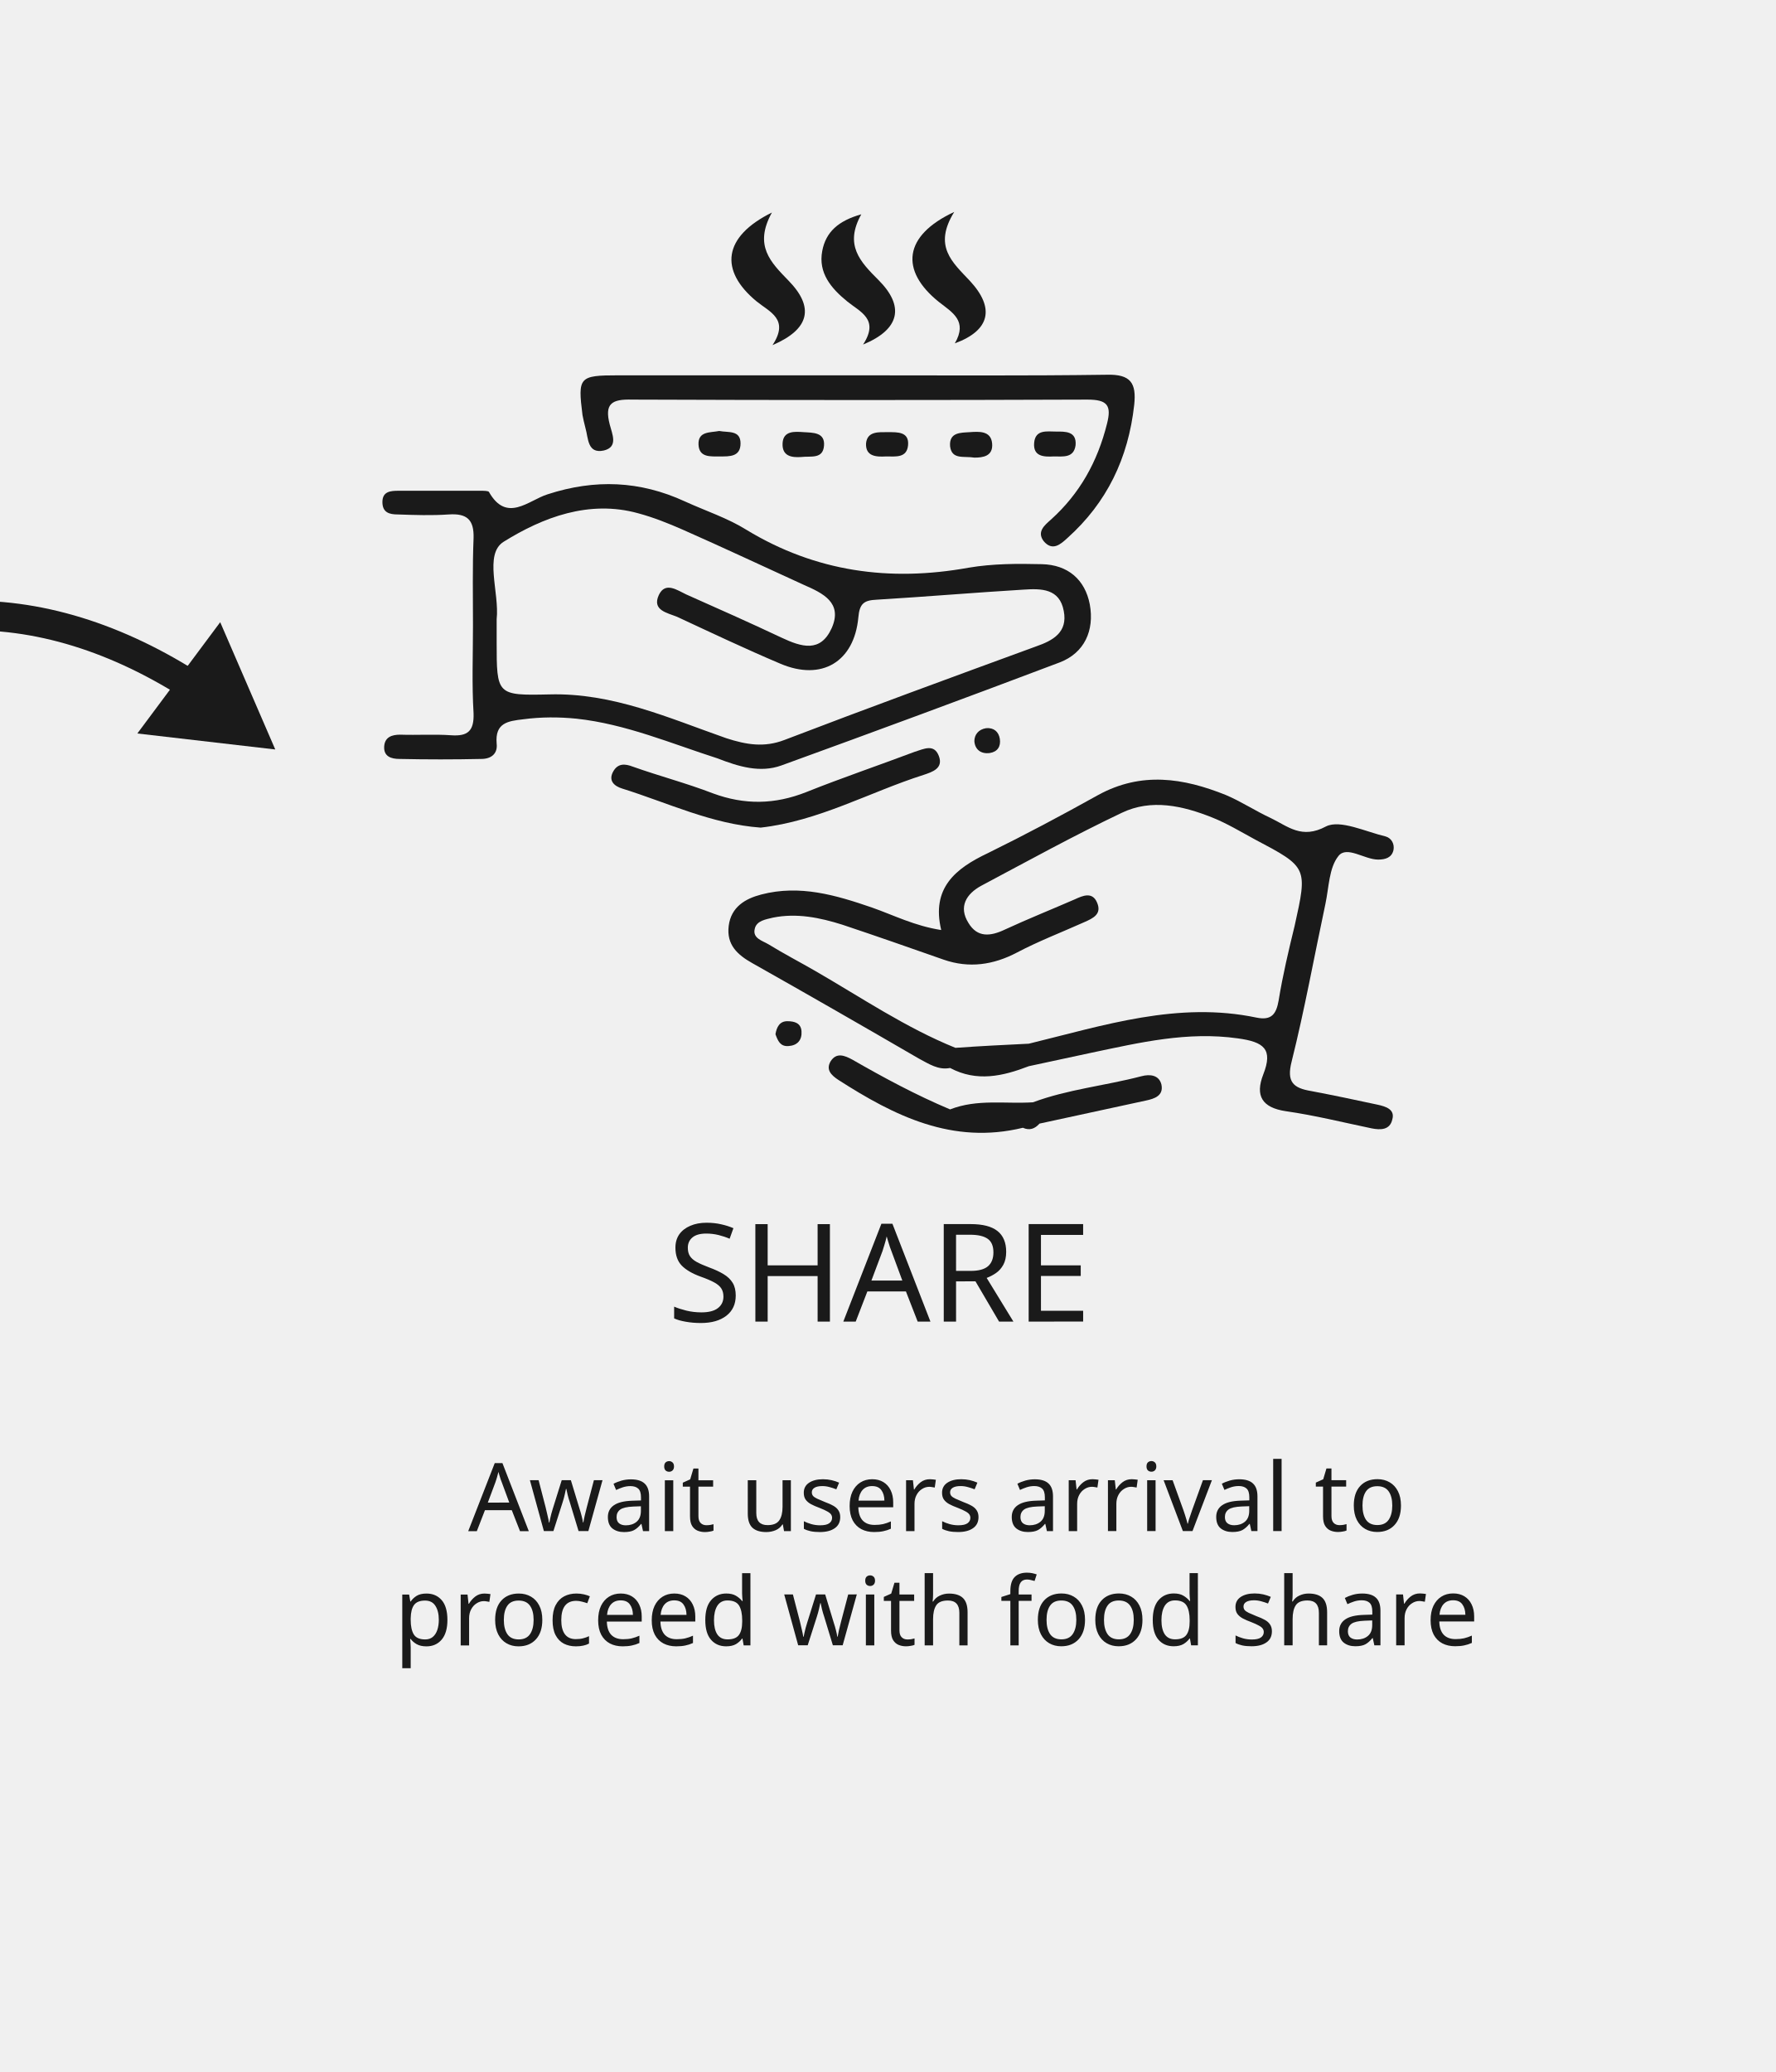
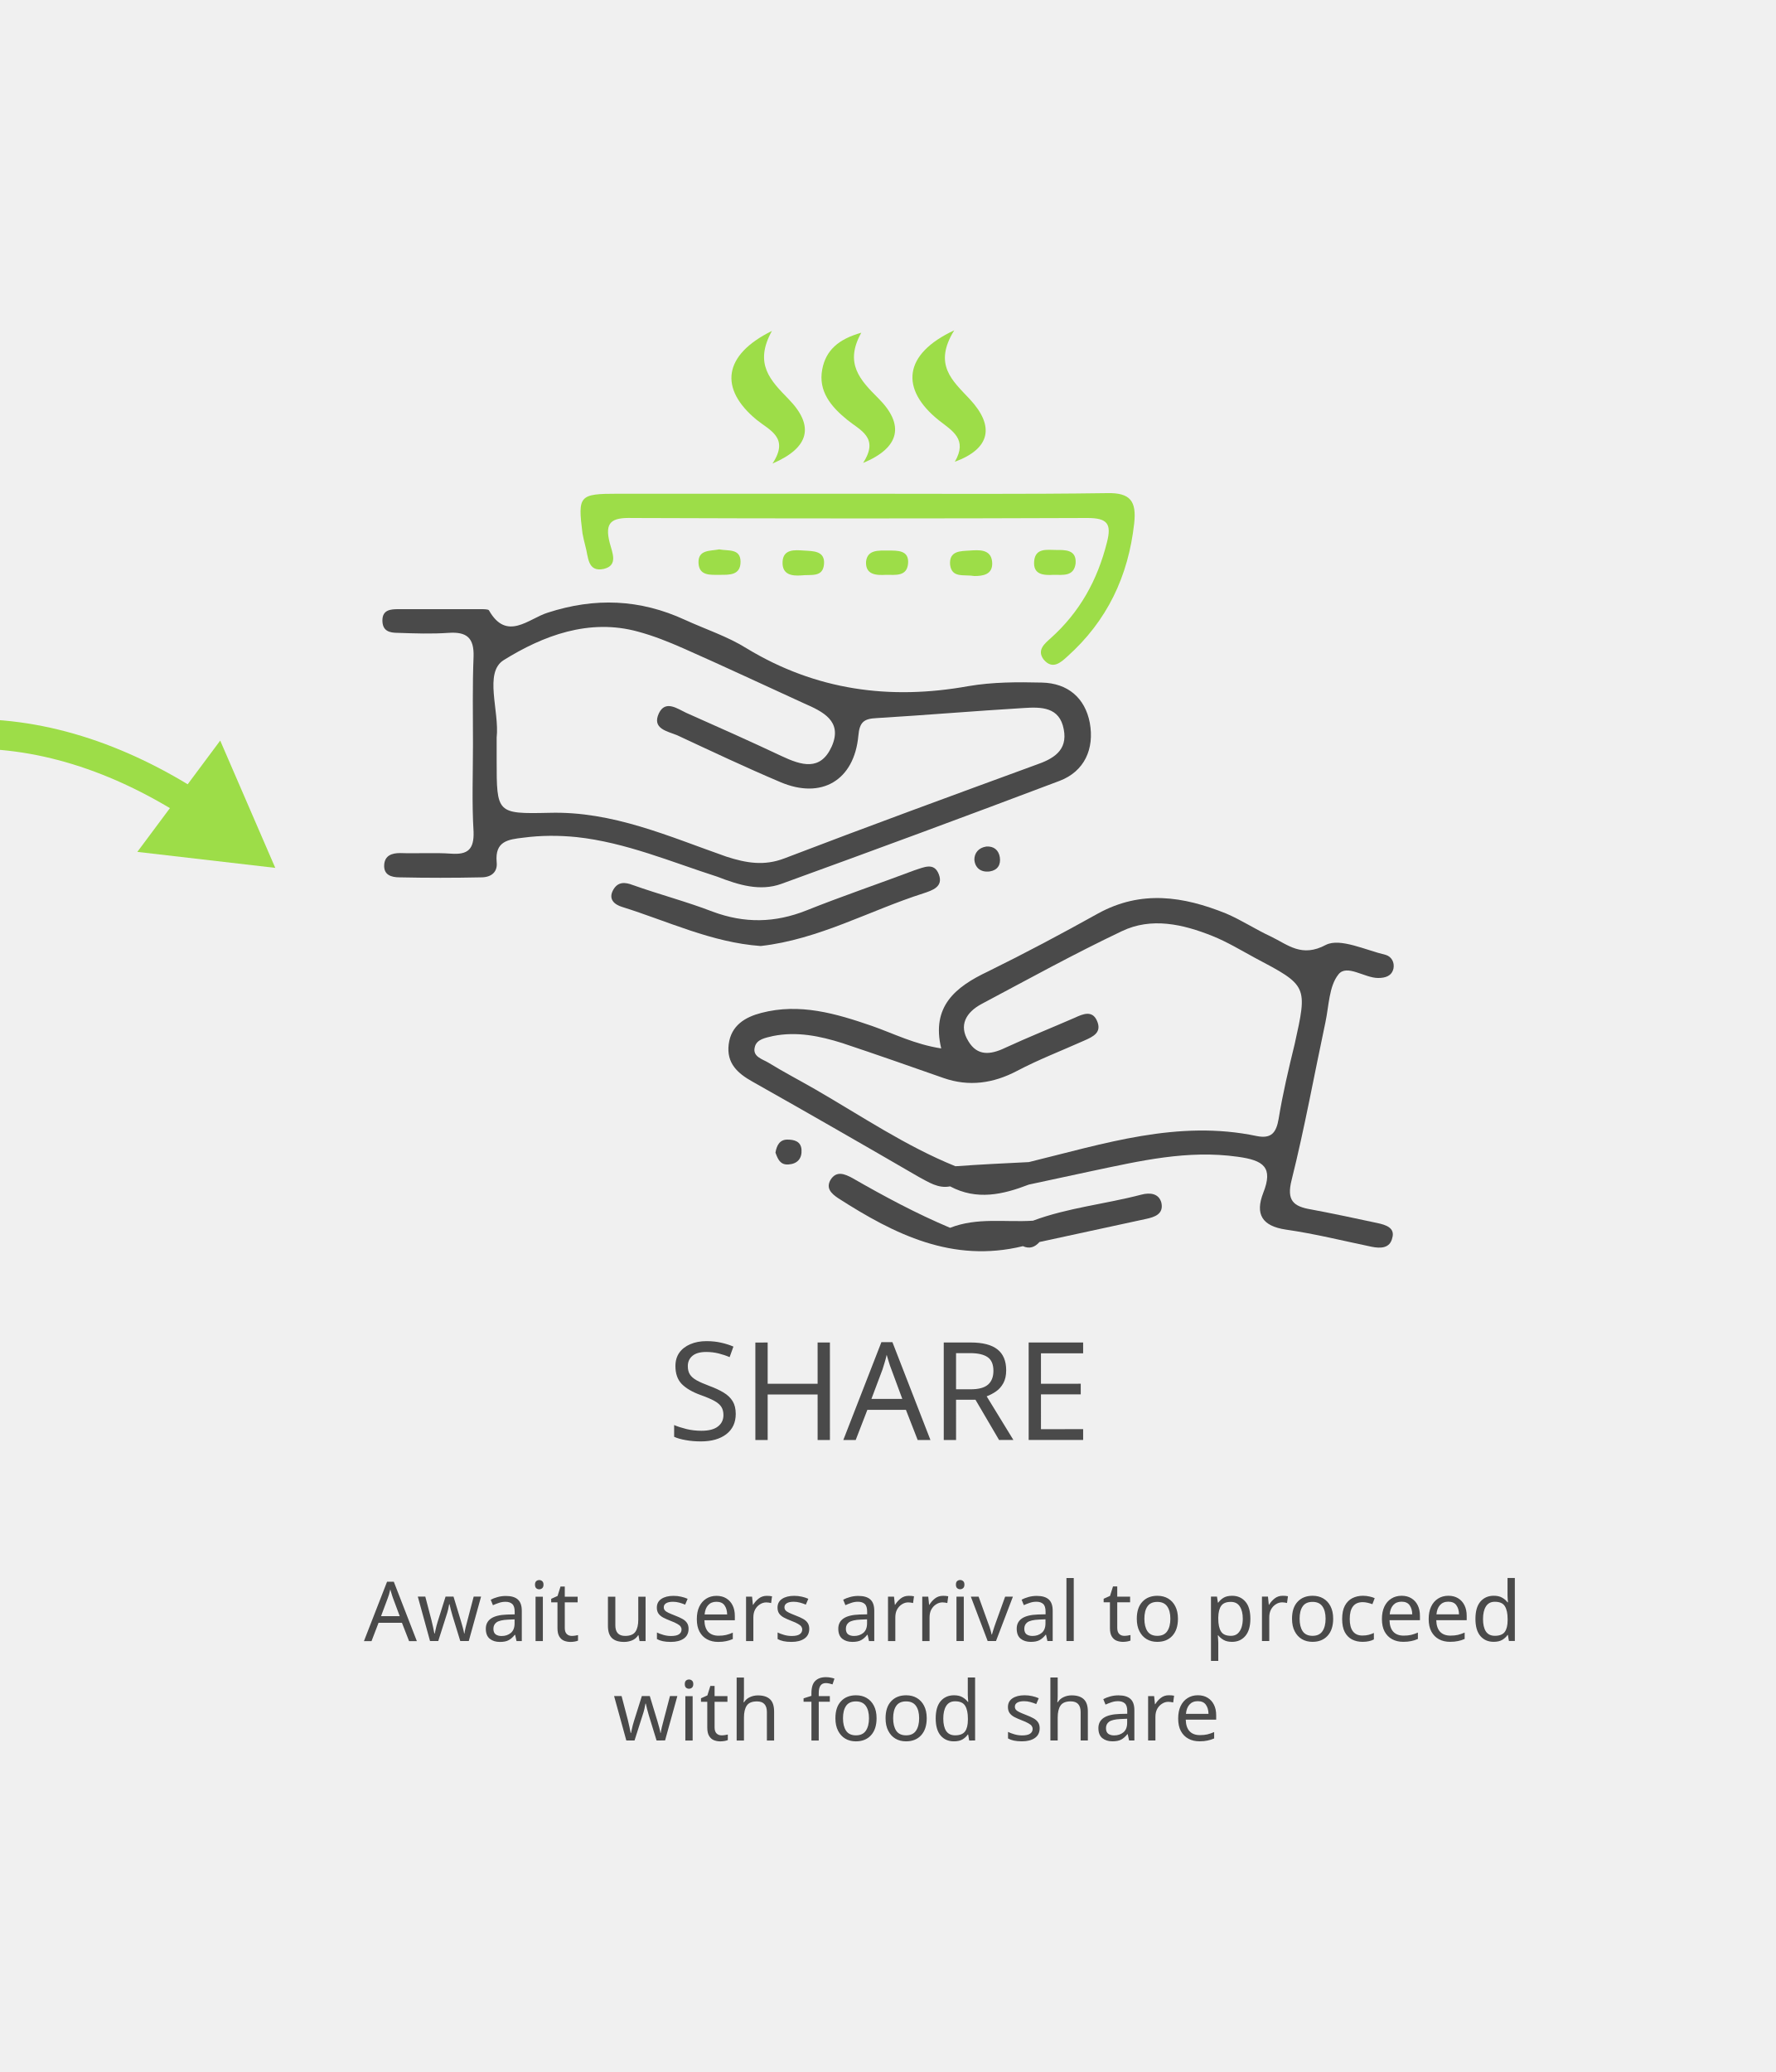
<svg xmlns="http://www.w3.org/2000/svg" version="1.1" x="0px" y="0px" viewBox="0 0 300 350" style="enable-background:new 0 0 300 350;" xml:space="preserve">
  <style type="text/css">
	.st0{fill:#99CC33;}
	.st1{fill:#9DDD48;}
	.st2{fill:#D9E021;}
	.st3{fill:#8CC63F;}
	.st4{fill:url(#SVGID_1_);}
	.st5{fill:url(#SVGID_2_);}
	.st6{fill:url(#SVGID_3_);}
	.st7{fill:url(#SVGID_4_);}
	.st8{fill:url(#SVGID_5_);}
	.st9{fill:#FEFEFE;}
	.st10{fill:url(#SVGID_6_);}
	.st11{fill:#669900;}
	.st12{fill:#EDEFFD;}
	.st13{fill:url(#SVGID_7_);}
	.st14{fill:url(#SVGID_8_);}
	.st15{fill:url(#SVGID_9_);}
	.st16{fill:url(#SVGID_10_);}
	.st17{fill:url(#SVGID_11_);}
	.st18{fill:url(#SVGID_12_);}
	.st19{fill:url(#SVGID_13_);}
	.st20{fill:url(#SVGID_14_);}
	.st21{fill:url(#SVGID_15_);}
	.st22{fill:url(#SVGID_16_);}
	.st23{fill:url(#SVGID_17_);}
	.st24{fill:url(#SVGID_18_);}
	.st25{fill:url(#SVGID_19_);}
	.st26{fill:url(#SVGID_20_);}
	.st27{fill:url(#SVGID_21_);}
	.st28{fill:url(#SVGID_22_);}
	.st29{fill:url(#SVGID_23_);}
	.st30{fill:url(#SVGID_24_);}
	.st31{fill:url(#SVGID_25_);}
	.st32{fill:url(#SVGID_26_);}
	.st33{fill:#7A88C2;}
	.st34{fill:#333349;}
	.st35{fill:#FDFDFD;}
	.st36{fill:#333333;}
	.st37{fill:none;stroke:#4D4D4D;stroke-width:4;stroke-linecap:round;stroke-linejoin:round;stroke-miterlimit:10;}
- 	.st38{fill:none;stroke:#1A1A1A;stroke-width:5;stroke-linecap:round;stroke-miterlimit:10;}
- 	.st39{fill:#1A1A1A;}
- 	.st40{opacity:0.44;fill:#FFFFFF;stroke:#000000;stroke-width:0.5;stroke-miterlimit:10;}
+ 	.st38{fill:none;stroke:#9DDD48;stroke-width:5;stroke-linecap:round;stroke-miterlimit:10;}
+ 	.st39{opacity:0.44;fill:#FFFFFF;stroke:#000000;stroke-width:0.5;stroke-miterlimit:10;}
+ 	.st40{fill:#4A4A4A;}
	.st41{fill:none;}
	.st42{font-family:'CirceRounded-Bold';}
	.st43{font-size:23.061px;}
- 	.st44{font-family:'CirceRounded-Light';}
- 	.st45{font-size:16.042px;}
- 	.st46{fill:none;stroke:#1A1A1A;stroke-width:4;stroke-linecap:round;stroke-linejoin:round;stroke-miterlimit:10;}
+ 	.st44{font-family:'CirceRounded-Regular';}
+ 	.st45{font-size:14px;}
+ 	.st46{fill:none;stroke:#4A4A4A;stroke-width:4;stroke-linecap:round;stroke-linejoin:round;stroke-miterlimit:10;}
	.st47{stroke:#000000;stroke-width:4;stroke-linecap:round;stroke-linejoin:round;stroke-miterlimit:10;}
	.st48{fill:none;stroke:#000000;stroke-width:4;stroke-linecap:round;stroke-linejoin:round;stroke-miterlimit:10;}
- 	.st49{fill:#1A1A1A;stroke:#000000;stroke-width:4;stroke-linecap:round;stroke-linejoin:round;stroke-miterlimit:10;}
+ 	.st49{fill:#4A4A4A;stroke:#4A4A4A;stroke-width:4;stroke-linecap:round;stroke-linejoin:round;stroke-miterlimit:10;}
</style>
  <g id="Layer_1">
    <g>
      <g>
-         <path class="st38" d="M-47.1,121.6c25.6-22.7,53.9-22.4,80.2-5.3" />
+         <path class="st38" d="M-47.1,141.6c25.6-22.7,53.9-22.4,80.2-5.3" />
        <g>
-           <polygon class="st39" points="23.2,123.9 46.5,126.6 37.2,105.1     " />
+           <polygon class="st1" points="23.2,143.9 46.5,146.6 37.2,125.1     " />
        </g>
      </g>
    </g>
  </g>
  <g id="Layer_2">
</g>
  <g id="Layer_3">
</g>
  <g id="Layer_4">
-     <rect x="34.2" y="207.1" class="st41" width="231.6" height="32" />
-     <text transform="matrix(1 -1.212154e-04 1.212154e-04 1 112.7106 223.2475)" class="st39 st42 st43">SHARE</text>
-     <g>
-       <path class="st39" d="M132,129.3c15.7-5.7,31.4-11.5,47-17.4c4.2-1.6,5.9-5.4,5.1-9.8c-0.8-4.2-3.7-6.7-8.1-6.8    c-4.1-0.1-8.3-0.1-12.4,0.6c-13.3,2.4-25.8,0.7-37.5-6.4c-3.2-2-6.9-3.2-10.4-4.8c-7.6-3.5-15.2-3.8-23.2-1.2    c-3.2,1-6.9,4.9-9.9-0.4c-0.1-0.2-0.9-0.2-1.4-0.2c-4.6,0-9.2,0-13.9,0c-1.3,0-2.7,0.1-2.7,1.9c0,1.8,1.2,2.1,2.6,2.1    c2.9,0.1,5.7,0.2,8.6,0c3-0.2,4.3,0.8,4.2,4c-0.2,4.9-0.1,9.9-0.1,14.8c0,4.9-0.2,9.9,0.1,14.8c0.1,3-1,3.9-3.8,3.7    c-2.8-0.2-5.7,0-8.6-0.1c-1.4,0-2.6,0.4-2.7,2c-0.1,1.7,1.2,2.1,2.6,2.1c4.6,0.1,9.2,0.1,13.8,0c1.7,0,2.8-0.9,2.6-2.6    c-0.3-3.5,1.9-3.8,4.5-4.1c3-0.4,6-0.4,9-0.1c8.3,0.9,16,4.2,23.8,6.7C124.8,129.5,128.4,130.6,132,129.3z M92.8,117.3    c-8.9,0.2-8.9,0.1-8.9-8.9c0-1.3,0-2.6,0-3.8c0.5-4.5-2.2-11,1.2-13.1c6.6-4.1,14.4-7.1,22.7-4.8c2.6,0.7,5.1,1.7,7.6,2.8    c6.8,3,13.6,6.2,20.4,9.3c3.2,1.4,6.6,3,4.7,7.3c-1.9,4.2-5.1,3.2-8.5,1.6c-5.3-2.5-10.7-4.9-16.1-7.3c-1.5-0.7-3.5-2.2-4.6,0.1    c-1.2,2.6,1.4,3,3.1,3.7c5.8,2.7,11.5,5.4,17.4,7.9c7,3,12.5-0.3,13.2-7.8c0.2-2.4,1-2.9,3.1-3c8.3-0.5,16.5-1.2,24.8-1.7    c3-0.2,6.1-0.2,6.8,3.6c0.7,3.6-1.8,5-4.7,6c-14.2,5.2-28.4,10.4-42.5,15.8c-3.4,1.3-6.4,0.8-9.8-0.3    C113,121.3,103.5,117,92.8,117.3z" />
-       <path class="st39" d="M232.7,186.6c-3.7-0.8-7.5-1.6-11.2-2.3c-3-0.5-4.2-1.5-3.3-5c2.2-8.8,3.8-17.7,5.7-26.6    c0.6-2.8,0.6-6.1,2.2-8.1c1.4-1.8,4.4,0.6,6.7,0.6c1.2,0,2.3-0.3,2.6-1.6c0.2-1-0.3-2-1.3-2.3c-3.4-0.8-7.7-2.9-10.1-1.7    c-4.1,2.2-6.4,0-9.3-1.4c-2.6-1.2-5-2.8-7.6-3.9c-7.2-2.9-14.3-4-21.6,0c-6.1,3.4-12.3,6.7-18.6,9.8c-5.5,2.6-9.6,5.9-7.9,13    c-4.5-0.7-8-2.5-11.7-3.8c-6.1-2.1-12.2-3.9-18.7-2.2c-2.7,0.7-5.1,2.1-5.5,5.3c-0.4,3.2,1.5,4.9,4,6.3    c9.4,5.3,18.8,10.7,28.1,16.1c1.7,0.9,3.3,2,5.3,1.6c4.5,2.4,8.9,1.4,13.3-0.3c3.6-0.8,7.1-1.5,10.7-2.3    c8.1-1.7,16.1-3.6,24.6-2.4c4.4,0.6,6,1.8,4.3,6.1c-1.4,3.6-0.2,5.6,3.8,6.2c4.9,0.7,9.7,1.9,14.5,2.9c1.5,0.3,3.1,0.3,3.5-1.5    C235.7,187.4,234.1,186.9,232.7,186.6z M216,169c-0.4,2.3-1.2,3.4-3.7,2.9c-13.3-2.8-25.8,1.3-38.5,4.4v0    c-4.1,0.2-8.2,0.4-12.4,0.7c-8.4-3.4-15.9-8.5-23.7-13c-2.6-1.5-5.3-2.9-7.9-4.5c-1-0.6-2.7-1-2.3-2.6c0.3-1.4,1.9-1.6,3.1-1.9    c4-0.8,7.9,0,11.7,1.2c5.7,1.9,11.4,3.9,17.1,5.9c4.3,1.5,8.4,0.9,12.4-1.2c3.6-1.9,7.5-3.4,11.3-5.1c1.6-0.7,3.1-1.4,2.2-3.4    c-0.8-1.8-2.4-1.1-3.7-0.5c-3.9,1.7-7.9,3.3-11.8,5.1c-2.5,1.2-4.7,1.4-6.2-1.1c-1.7-2.7-0.4-4.9,2.2-6.3    c7.9-4.2,15.7-8.5,23.7-12.3c5-2.4,10.3-1.2,15.3,0.8c2.5,1,4.8,2.4,7.2,3.7c8.9,4.7,8.9,4.7,6.7,14.6    C217.7,160.5,216.7,164.7,216,169z" />
-       <path class="st39" d="M98.9,72.3c0.5,1.7,0.3,4.4,3.1,3.8c2.5-0.6,1.4-2.8,1-4.4c-0.9-3.5,0.3-4.3,3.8-4.2    c25.6,0.1,51.3,0.1,76.9,0c3.4,0,4.1,1,3.3,4.1c-1.6,6.4-4.6,11.8-9.5,16.2c-1,0.9-2.4,2-1.2,3.6c1.5,1.8,2.9,0.5,4-0.5    c6.7-6,10.3-13.5,11.3-22.5c0.4-3.7-0.6-5.2-4.6-5.1c-14,0.2-28,0.1-42,0.1c0,0,0,0,0,0c-13.5,0-27.1,0-40.6,0    c-6.6,0-6.8,0.3-6,6.7C98.5,70.7,98.7,71.5,98.9,72.3z" />
-       <path class="st39" d="M156,130.9c1.5-0.5,3.4-1.1,2.6-3.2c-0.8-2.1-2.5-1.2-4.1-0.7c-6.1,2.3-12.3,4.4-18.3,6.8    c-5.3,2.1-10.4,2.2-15.8,0.2c-4.4-1.7-9-2.9-13.5-4.5c-1.3-0.5-2.5-0.6-3.3,0.8c-0.9,1.6,0.2,2.5,1.5,2.9c7.7,2.4,15.1,6,23.4,6.6    C138.3,138.7,146.9,133.8,156,130.9z" />
-       <path class="st39" d="M143.1,50.9c2.2,1.8,5.5,3,2.7,7.3c6.3-2.6,7-6.5,2.6-10.9c-3.1-3.1-5.8-5.9-2.9-11.1c-3.9,1.1-6,3-6.6,6.2    C138.2,46.1,140.4,48.7,143.1,50.9z" />
-       <path class="st39" d="M158.6,51c2.3,1.8,4.9,3.2,2.7,7c6-2.2,6.8-6,2.5-10.6c-2.9-3.1-6.2-5.8-2.6-11.6    C152.6,39.8,152,45.7,158.6,51z" />
-       <path class="st39" d="M127.8,50.9c2.2,1.8,5.6,3,2.7,7.4c6.3-2.7,7.1-6.4,2.7-10.9c-3-3.1-5.9-5.9-2.8-11.5    C122.1,40,121.5,45.7,127.8,50.9z" />
-       <path class="st39" d="M192.8,181.8c-6.1,1.6-12.4,2.2-18.3,4.4c-4.7,0.3-9.4-0.6-14,1.2c-5.7-2.4-11.1-5.3-16.5-8.4    c-1.3-0.7-2.7-1.3-3.7,0.3c-0.8,1.4,0.1,2.3,1.3,3.1c9.5,6.1,19.3,11,31.2,8.1v0c1.1,0.5,2,0.2,2.8-0.7c6-1.3,12-2.6,18-3.9    c1.4-0.3,3-0.8,2.6-2.7C195.8,181.6,194.3,181.4,192.8,181.8z" />
-       <path class="st39" d="M178,77.1c1.6,0,3.4,0.3,3.7-1.9c0.2-2.4-1.8-2.3-3.3-2.3c-1.5,0-3.5-0.4-3.7,1.9    C174.5,77.1,176.3,77.2,178,77.1z" />
-       <path class="st39" d="M163.8,73c-1.5,0.1-3.5,0-3.3,2.4c0.3,2.3,2.3,1.6,4.1,1.9c1.4,0,3.2-0.2,3-2.4    C167.4,72.7,165.3,72.9,163.8,73z" />
-       <path class="st39" d="M132.2,74.9c-0.1,2.2,1.6,2.4,3.1,2.3c1.7-0.2,3.7,0.4,3.9-1.9c0.2-2.3-1.9-2.2-3.4-2.3    C134.3,72.9,132.3,72.7,132.2,74.9z" />
-       <path class="st39" d="M118,75.1c0.1,2.2,2,2,3.6,2c1.6,0,3.5,0.1,3.5-2.2c0-2.3-2.1-1.8-3.6-2.1C120,73.1,117.9,72.8,118,75.1z" />
-       <path class="st39" d="M146.3,74.9c-0.1,2.2,1.7,2.3,3.4,2.2c1.6,0,3.5,0.3,3.7-1.9c0.2-2.3-1.8-2.2-3.4-2.2    C148.5,73,146.5,72.8,146.3,74.9z" />
-       <path class="st39" d="M166.6,123c-1.3,0.2-2,1.1-2,2.2c0.1,1.4,1.1,2.2,2.6,2c1.3-0.2,1.9-1.1,1.7-2.4    C168.7,123.6,167.9,122.9,166.6,123z" />
-       <path class="st39" d="M133,172.5c-1.3,0-1.8,1-2,2.2c0.4,1.1,0.8,2.1,2.2,2c1.5-0.1,2.3-1,2.2-2.5    C135.3,172.8,134.2,172.5,133,172.5z" />
-     </g>
-     <rect x="56.3" y="247.4" class="st41" width="187.5" height="121.6" />
-     <text transform="matrix(1 -1.212154e-04 1.212154e-04 1 79.0956 258.6439)">
-       <tspan x="0" y="0" class="st39 st44 st45">Await users arrival to </tspan>
-       <tspan x="-12.5" y="19.3" class="st39 st44 st45">proceed with food share</tspan>
+     <rect x="34.2" y="227.1" class="st41" width="231.6" height="32" />
+     <text transform="matrix(1 -1.212154e-04 1.212154e-04 1 112.7106 243.2475)" class="st40 st42 st43">SHARE</text>
+     <path class="st40" d="M132,149.3c15.7-5.7,31.4-11.5,47-17.4c4.2-1.6,5.9-5.4,5.1-9.8c-0.8-4.2-3.7-6.7-8.1-6.8   c-4.1-0.1-8.3-0.1-12.4,0.6c-13.3,2.4-25.8,0.7-37.5-6.4c-3.2-2-6.9-3.2-10.4-4.8c-7.6-3.5-15.2-3.8-23.2-1.2   c-3.2,1-6.9,4.9-9.9-0.4c-0.1-0.2-0.9-0.2-1.4-0.2c-4.6,0-9.2,0-13.9,0c-1.3,0-2.7,0.1-2.7,1.9c0,1.8,1.2,2.1,2.6,2.1   c2.9,0.1,5.7,0.2,8.6,0c3-0.2,4.3,0.8,4.2,4c-0.2,4.9-0.1,9.9-0.1,14.8c0,4.9-0.2,9.9,0.1,14.8c0.1,3-1,3.9-3.8,3.7   c-2.8-0.2-5.7,0-8.6-0.1c-1.4,0-2.6,0.4-2.7,2c-0.1,1.7,1.2,2.1,2.6,2.1c4.6,0.1,9.2,0.1,13.8,0c1.7,0,2.8-0.9,2.6-2.6   c-0.3-3.5,1.9-3.8,4.5-4.1c3-0.4,6-0.4,9-0.1c8.3,0.9,16,4.2,23.8,6.7C124.8,149.5,128.4,150.6,132,149.3z M92.8,137.3   c-8.9,0.2-8.9,0.1-8.9-8.9c0-1.3,0-2.6,0-3.8c0.5-4.5-2.2-11,1.2-13.1c6.6-4.1,14.4-7.1,22.7-4.8c2.6,0.7,5.1,1.7,7.6,2.8   c6.8,3,13.6,6.2,20.4,9.3c3.2,1.4,6.6,3,4.7,7.3c-1.9,4.2-5.1,3.2-8.5,1.6c-5.3-2.5-10.7-4.9-16.1-7.3c-1.5-0.7-3.5-2.2-4.6,0.1   c-1.2,2.6,1.4,3,3.1,3.7c5.8,2.7,11.5,5.4,17.4,7.9c7,3,12.5-0.3,13.2-7.8c0.2-2.4,1-2.9,3.1-3c8.3-0.5,16.5-1.2,24.8-1.7   c3-0.2,6.1-0.2,6.8,3.6c0.7,3.6-1.8,5-4.7,6c-14.2,5.2-28.4,10.4-42.5,15.8c-3.4,1.3-6.4,0.8-9.8-0.3   C113,141.3,103.5,137,92.8,137.3z" />
+     <path class="st40" d="M232.7,206.6c-3.7-0.8-7.5-1.6-11.2-2.3c-3-0.5-4.2-1.5-3.3-5c2.2-8.8,3.8-17.7,5.7-26.6   c0.6-2.8,0.6-6.1,2.2-8.1c1.4-1.8,4.4,0.6,6.7,0.6c1.2,0,2.3-0.3,2.6-1.6c0.2-1-0.3-2-1.3-2.3c-3.4-0.8-7.7-2.9-10.1-1.7   c-4.1,2.2-6.4,0-9.3-1.4c-2.6-1.2-5-2.8-7.6-3.9c-7.2-2.9-14.3-4-21.6,0c-6.1,3.4-12.3,6.7-18.6,9.8c-5.5,2.6-9.6,5.9-7.9,13   c-4.5-0.7-8-2.5-11.7-3.8c-6.1-2.1-12.2-3.9-18.7-2.2c-2.7,0.7-5.1,2.1-5.5,5.3c-0.4,3.2,1.5,4.9,4,6.3   c9.4,5.3,18.8,10.7,28.1,16.1c1.7,0.9,3.3,2,5.3,1.6c4.5,2.4,8.9,1.4,13.3-0.3c3.6-0.8,7.1-1.5,10.7-2.3c8.1-1.7,16.1-3.6,24.6-2.4   c4.4,0.6,6,1.8,4.3,6.1c-1.4,3.6-0.2,5.6,3.8,6.2c4.9,0.7,9.7,1.9,14.5,2.9c1.5,0.3,3.1,0.3,3.5-1.5   C235.7,207.4,234.1,206.9,232.7,206.6z M216,189c-0.4,2.3-1.2,3.4-3.7,2.9c-13.3-2.8-25.8,1.3-38.5,4.4v0   c-4.1,0.2-8.2,0.4-12.4,0.7c-8.4-3.4-15.9-8.5-23.7-13c-2.6-1.5-5.3-2.9-7.9-4.5c-1-0.6-2.7-1-2.3-2.6c0.3-1.4,1.9-1.6,3.1-1.9   c4-0.8,7.9,0,11.7,1.2c5.7,1.9,11.4,3.9,17.1,5.9c4.3,1.5,8.4,0.9,12.4-1.2c3.6-1.9,7.5-3.4,11.3-5.1c1.6-0.7,3.1-1.4,2.2-3.4   c-0.8-1.8-2.4-1.1-3.7-0.5c-3.9,1.7-7.9,3.3-11.8,5.1c-2.5,1.2-4.7,1.4-6.2-1.1c-1.7-2.7-0.4-4.9,2.2-6.3   c7.9-4.2,15.7-8.5,23.7-12.3c5-2.4,10.3-1.2,15.3,0.8c2.5,1,4.8,2.4,7.2,3.7c8.9,4.7,8.9,4.7,6.7,14.6   C217.7,180.5,216.7,184.7,216,189z" />
+     <path class="st1" d="M98.9,92.3c0.5,1.7,0.3,4.4,3.1,3.8c2.5-0.6,1.4-2.8,1-4.4c-0.9-3.5,0.3-4.3,3.8-4.2c25.6,0.1,51.3,0.1,76.9,0   c3.4,0,4.1,1,3.3,4.1c-1.6,6.4-4.6,11.8-9.5,16.2c-1,0.9-2.4,2-1.2,3.6c1.5,1.8,2.9,0.5,4-0.5c6.7-6,10.3-13.5,11.3-22.5   c0.4-3.7-0.6-5.2-4.6-5.1c-14,0.2-28,0.1-42,0.1c0,0,0,0,0,0c-13.5,0-27.1,0-40.6,0c-6.6,0-6.8,0.3-6,6.7   C98.5,90.7,98.7,91.5,98.9,92.3z" />
+     <path class="st40" d="M156,150.9c1.5-0.5,3.4-1.1,2.6-3.2c-0.8-2.1-2.5-1.2-4.1-0.7c-6.1,2.3-12.3,4.4-18.3,6.8   c-5.3,2.1-10.4,2.2-15.8,0.2c-4.4-1.7-9-2.9-13.5-4.5c-1.3-0.5-2.5-0.6-3.3,0.8c-0.9,1.6,0.2,2.5,1.5,2.9c7.7,2.4,15.1,6,23.4,6.6   C138.3,158.7,146.9,153.8,156,150.9z" />
+     <path class="st1" d="M143.1,70.9c2.2,1.8,5.5,3,2.7,7.3c6.3-2.6,7-6.5,2.6-10.9c-3.1-3.1-5.8-5.9-2.9-11.1c-3.9,1.1-6,3-6.6,6.2   C138.2,66.1,140.4,68.7,143.1,70.9z" />
+     <path class="st1" d="M158.6,71c2.3,1.8,4.9,3.2,2.7,7c6-2.2,6.8-6,2.5-10.6c-2.9-3.1-6.2-5.8-2.6-11.6   C152.6,59.8,152,65.7,158.6,71z" />
+     <path class="st1" d="M127.8,70.9c2.2,1.8,5.6,3,2.7,7.4c6.3-2.7,7.1-6.4,2.7-10.9c-3-3.1-5.9-5.9-2.8-11.5   C122.1,60,121.5,65.7,127.8,70.9z" />
+     <path class="st40" d="M192.8,201.8c-6.1,1.6-12.4,2.2-18.3,4.4c-4.7,0.3-9.4-0.6-14,1.2c-5.7-2.4-11.1-5.3-16.5-8.4   c-1.3-0.7-2.7-1.3-3.7,0.3c-0.8,1.4,0.1,2.3,1.3,3.1c9.5,6.1,19.3,11,31.2,8.1v0c1.1,0.5,2,0.2,2.8-0.7c6-1.3,12-2.6,18-3.9   c1.4-0.3,3-0.8,2.6-2.7C195.8,201.6,194.3,201.4,192.8,201.8z" />
+     <path class="st1" d="M178,97.1c1.6,0,3.4,0.3,3.7-1.9c0.2-2.4-1.8-2.3-3.3-2.3c-1.5,0-3.5-0.4-3.7,1.9   C174.5,97.1,176.3,97.2,178,97.1z" />
+     <path class="st1" d="M163.8,93c-1.5,0.1-3.5,0-3.3,2.4c0.3,2.3,2.3,1.6,4.1,1.9c1.4,0,3.2-0.2,3-2.4   C167.4,92.7,165.3,92.9,163.8,93z" />
+     <path class="st1" d="M132.2,94.9c-0.1,2.2,1.6,2.4,3.1,2.3c1.7-0.2,3.7,0.4,3.9-1.9c0.2-2.3-1.9-2.2-3.4-2.3   C134.3,92.9,132.3,92.7,132.2,94.9z" />
+     <path class="st1" d="M118,95.1c0.1,2.2,2,2,3.6,2c1.6,0,3.5,0.1,3.5-2.2c0-2.3-2.1-1.8-3.6-2.1C120,93.1,117.9,92.8,118,95.1z" />
+     <path class="st1" d="M146.3,94.9c-0.1,2.2,1.7,2.3,3.4,2.2c1.6,0,3.5,0.3,3.7-1.9c0.2-2.3-1.8-2.2-3.4-2.2   C148.5,93,146.5,92.8,146.3,94.9z" />
+     <path class="st40" d="M166.6,143c-1.3,0.2-2,1.1-2,2.2c0.1,1.4,1.1,2.2,2.6,2c1.3-0.2,1.9-1.1,1.7-2.4   C168.7,143.6,167.9,142.9,166.6,143z" />
+     <path class="st40" d="M133,192.5c-1.3,0-1.8,1-2,2.2c0.4,1.1,0.8,2.1,2.2,2c1.5-0.1,2.3-1,2.2-2.5   C135.3,192.8,134.2,192.5,133,192.5z" />
+     <rect x="56.3" y="267.4" class="st41" width="187.5" height="121.6" />
+     <text transform="matrix(1 -1.212154e-04 1.212154e-04 1 61.4802 277.2163)">
+       <tspan x="0" y="0" class="st40 st44 st45">Await users arrival to proceed </tspan>
+       <tspan x="42.1" y="16.8" class="st40 st44 st45">with food share</tspan>
    </text>
  </g>
</svg>
